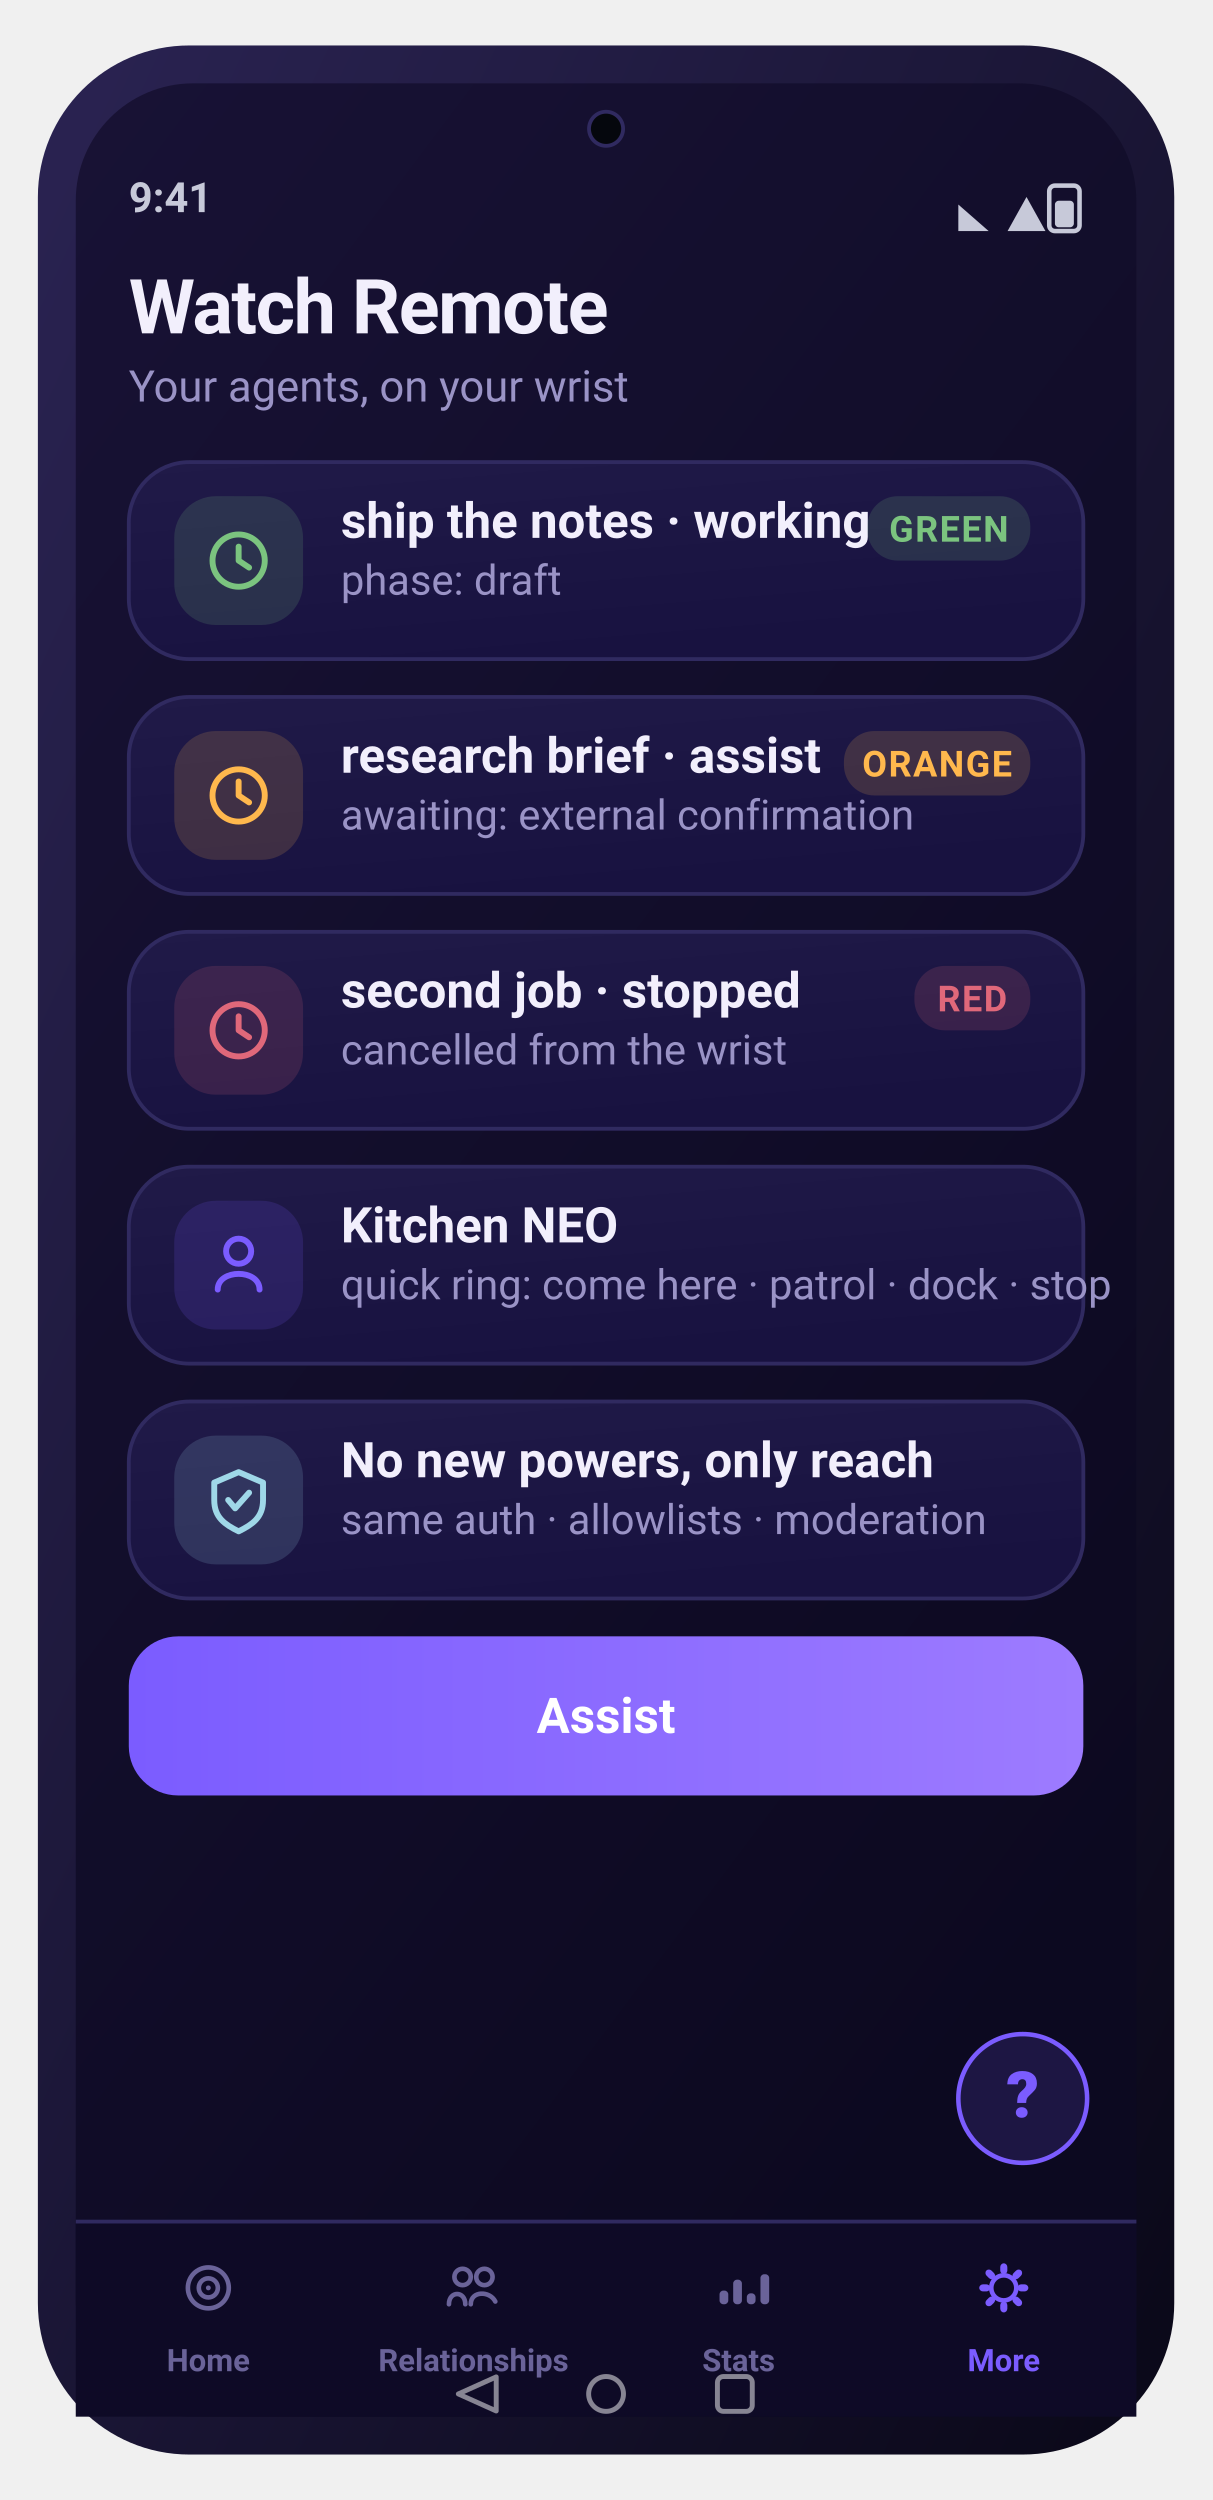
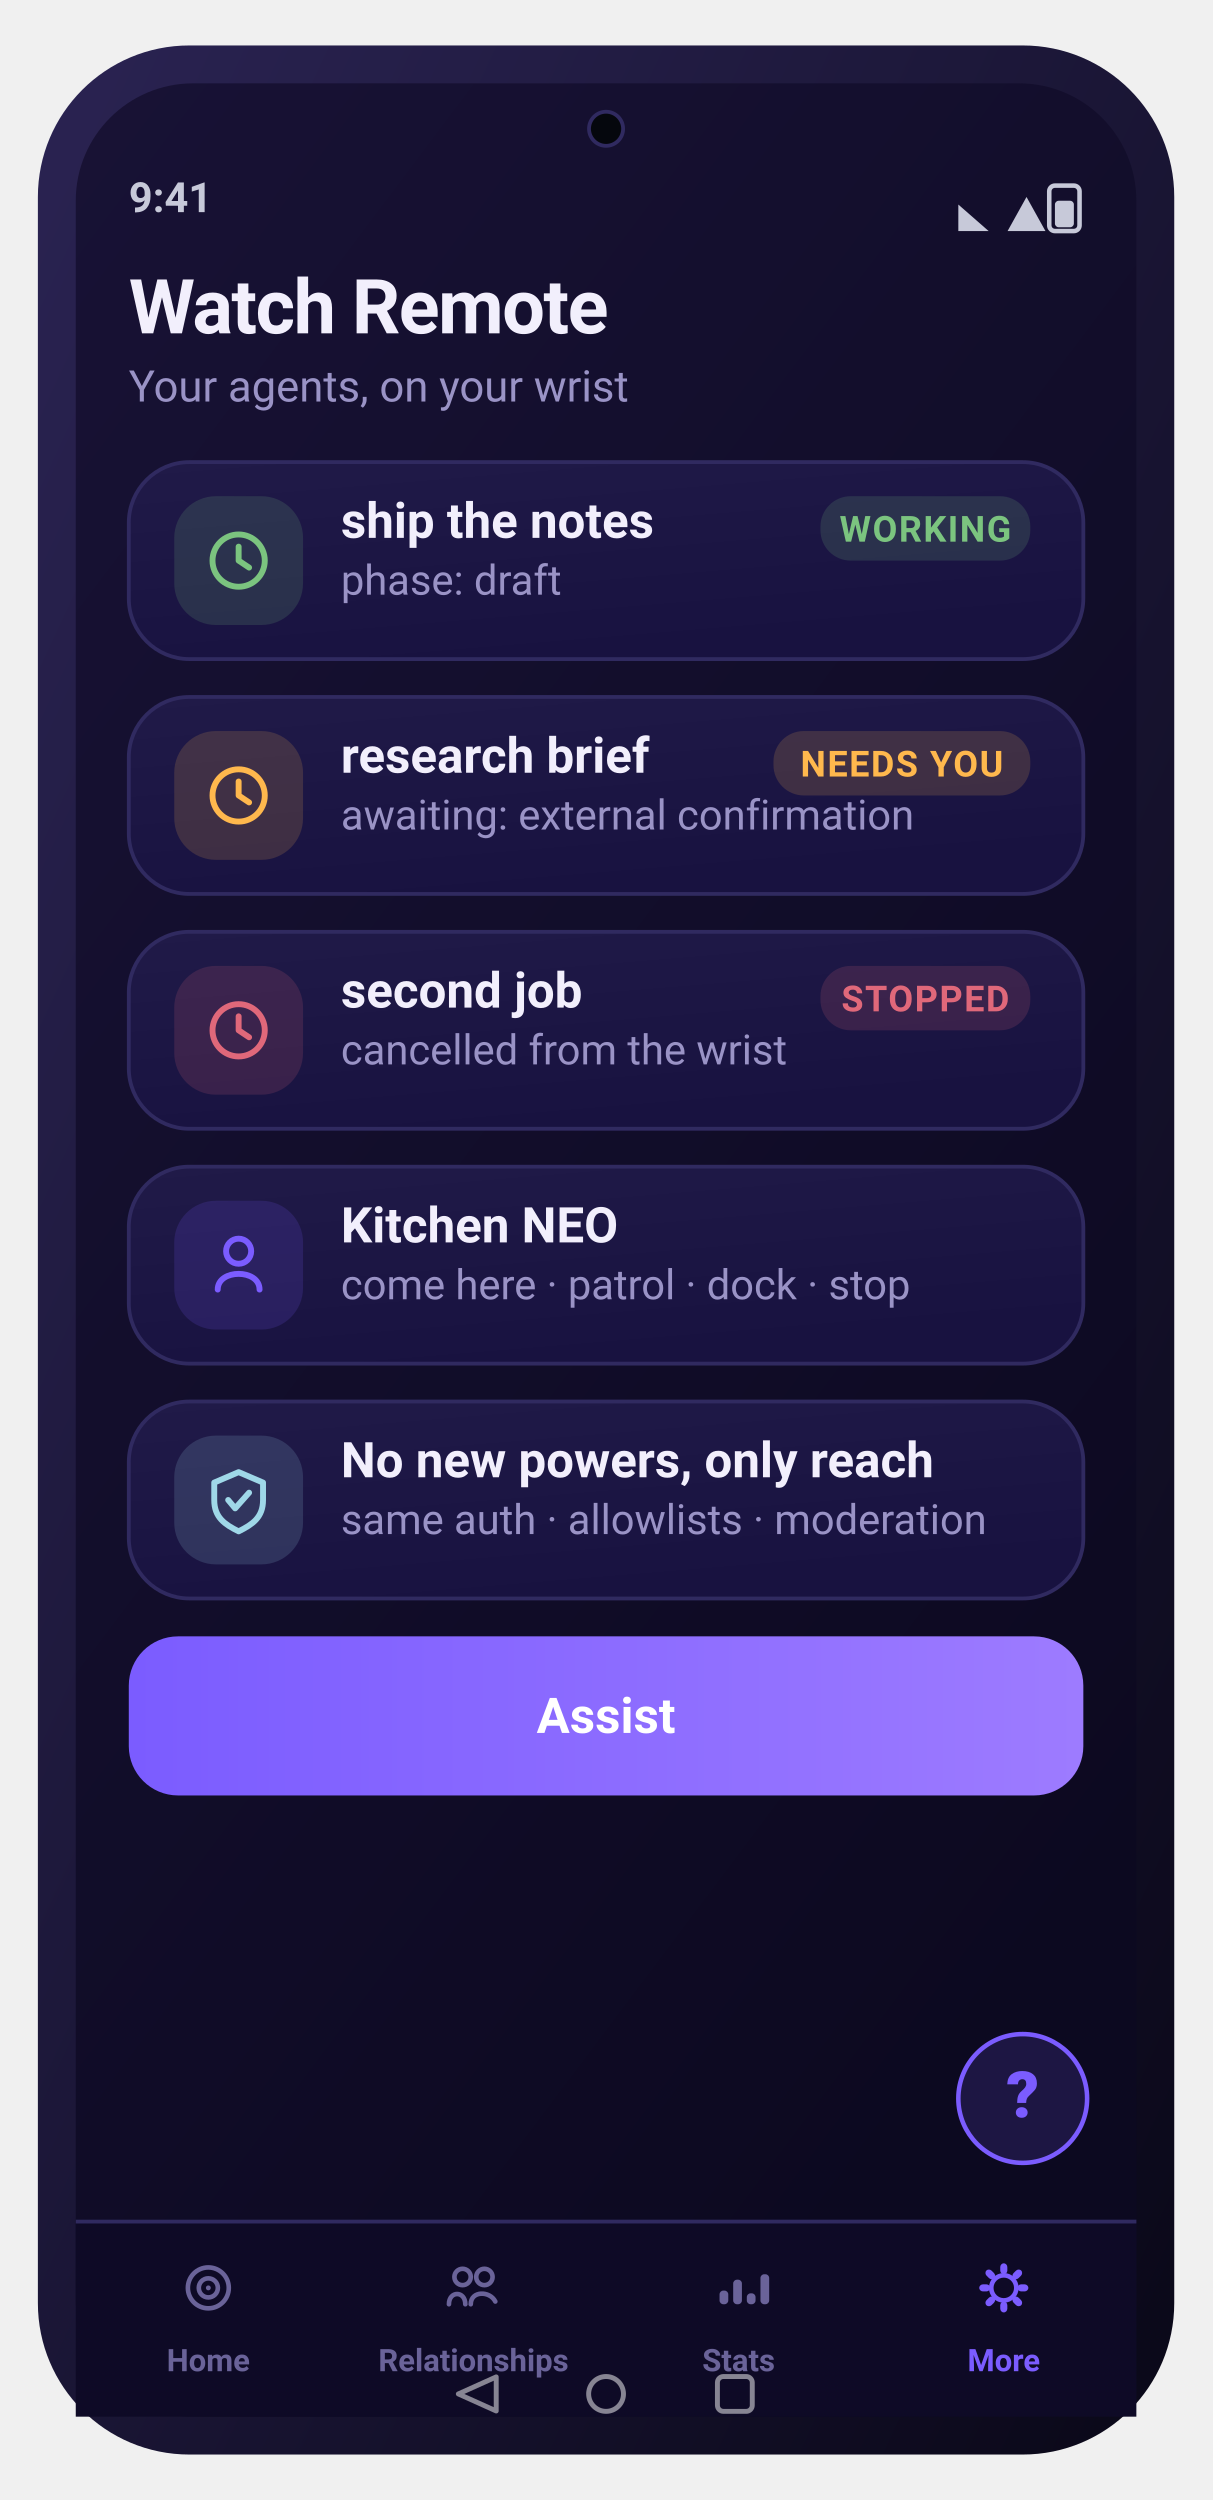
<svg xmlns="http://www.w3.org/2000/svg" width="320" height="660" viewBox="0 0 320 660" role="img" aria-label="Watch Remote screen">
  <defs>
    <linearGradient id="gScr" x1="0" y1="0" x2="0.6" y2="1">
      <stop offset="0" stop-color="#181235" />
      <stop offset="1" stop-color="#0c0920" />
    </linearGradient>
    <linearGradient id="gFrame" x1="0" y1="0" x2="1" y2="1">
      <stop offset="0" stop-color="#2a2352" />
      <stop offset="1" stop-color="#0a0818" />
    </linearGradient>
    <linearGradient id="gCard" x1="0" y1="0" x2="0.4" y2="1">
      <stop offset="0" stop-color="#201a48" />
      <stop offset="1" stop-color="#181240" />
    </linearGradient>
    <linearGradient id="gBrand" x1="0" y1="0" x2="1" y2="0">
      <stop offset="0" stop-color="#7b5cff" />
      <stop offset="1" stop-color="#9d7bff" />
    </linearGradient>
    <linearGradient id="gAmber" x1="0" y1="0" x2="1" y2="0">
      <stop offset="0" stop-color="#ffb84d" />
      <stop offset="1" stop-color="#ffd27a" />
    </linearGradient>
    <linearGradient id="mV" x1="0" y1="0" x2="1" y2="0">
      <stop offset="0" stop-color="#7b5cff" />
      <stop offset="1" stop-color="#9d7bff" />
    </linearGradient>
    <linearGradient id="mA" x1="0" y1="0" x2="1" y2="0">
      <stop offset="0" stop-color="#ffb84d" />
      <stop offset="1" stop-color="#ff9f45" />
    </linearGradient>
    <linearGradient id="mG" x1="0" y1="0" x2="1" y2="0">
      <stop offset="0" stop-color="#5fb87a" />
      <stop offset="1" stop-color="#7bc47f" />
    </linearGradient>
    <linearGradient id="mC" x1="0" y1="0" x2="1" y2="0">
      <stop offset="0" stop-color="#6bb6d6" />
      <stop offset="1" stop-color="#9fd8e8" />
    </linearGradient>
    <radialGradient id="orb" cx="36%" cy="30%" r="78%">
      <stop offset="0" stop-color="#d9ccff" />
      <stop offset="38%" stop-color="#7b5cff" />
      <stop offset="78%" stop-color="#3f3bc0" />
      <stop offset="100%" stop-color="#140f34" />
    </radialGradient>
    <radialGradient id="glow" cx="50%" cy="50%" r="50%">
      <stop offset="0" stop-color="#7bc47f" stop-opacity="0.5" />
      <stop offset="1" stop-color="#7bc47f" stop-opacity="0" />
    </radialGradient>
  </defs>
  <rect x="10.0" y="12.0" width="300.0" height="636.0" rx="40" fill="url(#gFrame)" />
  <rect x="20.0" y="22.0" width="280.0" height="616.0" rx="31" fill="url(#gScr)" />
  <circle cx="160.0" cy="34" r="4.5" fill="#05070d" />
  <circle cx="160.0" cy="34" r="4.5" fill="none" stroke="#302a60" stroke-width="1" />
  <text x="34.0" y="56.0" font-family="-apple-system,BlinkMacSystemFont,'SF Pro Display','SF Pro Text','Segoe UI',Roboto,system-ui,sans-serif" font-size="11" font-weight="600" fill="#c7c9d9" text-anchor="start">9:41</text>
  <rect x="277.0" y="49.0" width="8.0" height="12.0" rx="1.5" fill="none" stroke="#c7c9d9" stroke-width="1.2" />
  <rect x="278.5" y="53.0" width="5.0" height="7.0" rx="1" fill="#c7c9d9" />
  <path d="M266 61 L271 52 L276 61 Z" fill="#c7c9d9" />
  <path d="M253 61 L253 54 L261 61 Z" fill="#c7c9d9" />
  <text x="34.0" y="88.0" font-family="-apple-system,BlinkMacSystemFont,'SF Pro Display','SF Pro Text','Segoe UI',Roboto,system-ui,sans-serif" font-size="20" font-weight="700" fill="#f2effc" text-anchor="start" letter-spacing="-0.4">Watch Remote</text>
  <text x="34.0" y="106.0" font-family="-apple-system,BlinkMacSystemFont,'SF Pro Display','SF Pro Text','Segoe UI',Roboto,system-ui,sans-serif" font-size="11.5" font-weight="400" fill="#9a93c6" text-anchor="start">Your agents, on your wrist</text>
  <rect x="34.0" y="122.0" width="252.0" height="52.0" rx="16" fill="url(#gCard)" stroke="#302a60" stroke-width="1" />
  <rect x="46.0" y="131.0" width="34.0" height="34.0" rx="11" fill="rgba(123,196,127,0.16)" />
  <circle cx="63" cy="148.0" r="6.9" fill="none" stroke="#7bc47f" stroke-width="1.56" stroke-linecap="round" stroke-linejoin="round" />
  <path d="M63 144.32 v3.68 l2.76 1.84" fill="none" stroke="#7bc47f" stroke-width="1.56" stroke-linecap="round" stroke-linejoin="round" />
-   <text x="90.0" y="142.0" font-family="-apple-system,BlinkMacSystemFont,'SF Pro Display','SF Pro Text','Segoe UI',Roboto,system-ui,sans-serif" font-size="13" font-weight="600" fill="#f2effc" text-anchor="start">ship the notes · working</text>
+   <text x="90.0" y="142.0" font-family="-apple-system,BlinkMacSystemFont,'SF Pro Display','SF Pro Text','Segoe UI',Roboto,system-ui,sans-serif" font-size="13" font-weight="600" fill="#f2effc" text-anchor="start">ship the notes</text>
  <text x="90.0" y="157.0" font-family="-apple-system,BlinkMacSystemFont,'SF Pro Display','SF Pro Text','Segoe UI',Roboto,system-ui,sans-serif" font-size="11" font-weight="400" fill="#9a93c6" text-anchor="start">phase: draft</text>
-   <rect x="229.0" y="131.0" width="43.0" height="17.0" rx="8" fill="rgba(123,196,127,0.16)" />
-   <text x="250.5" y="143.0" font-family="-apple-system,BlinkMacSystemFont,'SF Pro Display','SF Pro Text','Segoe UI',Roboto,system-ui,sans-serif" font-size="9.5" font-weight="700" fill="#7bc47f" text-anchor="middle" letter-spacing="0.4">GREEN</text>
+   <rect x="216.6" y="131.0" width="55.4" height="17.0" rx="8" fill="rgba(123,196,127,0.16)" />
+   <text x="244.3" y="143.0" font-family="-apple-system,BlinkMacSystemFont,'SF Pro Display','SF Pro Text','Segoe UI',Roboto,system-ui,sans-serif" font-size="9.5" font-weight="700" fill="#7bc47f" text-anchor="middle" letter-spacing="0.4">WORKING</text>
  <rect x="34.0" y="184.0" width="252.0" height="52.0" rx="16" fill="url(#gCard)" stroke="#302a60" stroke-width="1" />
  <rect x="46.0" y="193.0" width="34.0" height="34.0" rx="11" fill="rgba(255,184,77,0.16)" />
  <circle cx="63" cy="210.0" r="6.9" fill="none" stroke="#ffb84d" stroke-width="1.56" stroke-linecap="round" stroke-linejoin="round" />
  <path d="M63 206.32 v3.68 l2.76 1.84" fill="none" stroke="#ffb84d" stroke-width="1.56" stroke-linecap="round" stroke-linejoin="round" />
-   <text x="90.0" y="204.0" font-family="-apple-system,BlinkMacSystemFont,'SF Pro Display','SF Pro Text','Segoe UI',Roboto,system-ui,sans-serif" font-size="13" font-weight="600" fill="#f2effc" text-anchor="start">research brief · assist</text>
+   <text x="90.0" y="204.0" font-family="-apple-system,BlinkMacSystemFont,'SF Pro Display','SF Pro Text','Segoe UI',Roboto,system-ui,sans-serif" font-size="13" font-weight="600" fill="#f2effc" text-anchor="start">research brief</text>
  <text x="90.0" y="219.0" font-family="-apple-system,BlinkMacSystemFont,'SF Pro Display','SF Pro Text','Segoe UI',Roboto,system-ui,sans-serif" font-size="11" font-weight="400" fill="#9a93c6" text-anchor="start">awaiting: external confirmation</text>
-   <rect x="222.8" y="193.0" width="49.2" height="17.0" rx="8" fill="rgba(255,184,77,0.16)" />
-   <text x="247.4" y="205.0" font-family="-apple-system,BlinkMacSystemFont,'SF Pro Display','SF Pro Text','Segoe UI',Roboto,system-ui,sans-serif" font-size="9.5" font-weight="700" fill="#ffb84d" text-anchor="middle" letter-spacing="0.4">ORANGE</text>
+   <rect x="204.2" y="193.0" width="67.8" height="17.0" rx="8" fill="rgba(255,184,77,0.16)" />
+   <text x="238.1" y="205.0" font-family="-apple-system,BlinkMacSystemFont,'SF Pro Display','SF Pro Text','Segoe UI',Roboto,system-ui,sans-serif" font-size="9.5" font-weight="700" fill="#ffb84d" text-anchor="middle" letter-spacing="0.4">NEEDS YOU</text>
  <rect x="34.0" y="246.0" width="252.0" height="52.0" rx="16" fill="url(#gCard)" stroke="#302a60" stroke-width="1" />
  <rect x="46.0" y="255.0" width="34.0" height="34.0" rx="11" fill="rgba(224,104,122,0.16)" />
  <circle cx="63" cy="272.0" r="6.9" fill="none" stroke="#e0687a" stroke-width="1.56" stroke-linecap="round" stroke-linejoin="round" />
  <path d="M63 268.32 v3.68 l2.76 1.84" fill="none" stroke="#e0687a" stroke-width="1.56" stroke-linecap="round" stroke-linejoin="round" />
-   <text x="90.0" y="266.0" font-family="-apple-system,BlinkMacSystemFont,'SF Pro Display','SF Pro Text','Segoe UI',Roboto,system-ui,sans-serif" font-size="13" font-weight="600" fill="#f2effc" text-anchor="start">second job · stopped</text>
+   <text x="90.0" y="266.0" font-family="-apple-system,BlinkMacSystemFont,'SF Pro Display','SF Pro Text','Segoe UI',Roboto,system-ui,sans-serif" font-size="13" font-weight="600" fill="#f2effc" text-anchor="start">second job</text>
  <text x="90.0" y="281.0" font-family="-apple-system,BlinkMacSystemFont,'SF Pro Display','SF Pro Text','Segoe UI',Roboto,system-ui,sans-serif" font-size="11" font-weight="400" fill="#9a93c6" text-anchor="start">cancelled from the wrist</text>
-   <rect x="241.4" y="255.0" width="30.6" height="17.0" rx="8" fill="rgba(224,104,122,0.16)" />
-   <text x="256.7" y="267.0" font-family="-apple-system,BlinkMacSystemFont,'SF Pro Display','SF Pro Text','Segoe UI',Roboto,system-ui,sans-serif" font-size="9.5" font-weight="700" fill="#e0687a" text-anchor="middle" letter-spacing="0.4">RED</text>
+   <rect x="216.6" y="255.0" width="55.4" height="17.0" rx="8" fill="rgba(224,104,122,0.16)" />
+   <text x="244.3" y="267.0" font-family="-apple-system,BlinkMacSystemFont,'SF Pro Display','SF Pro Text','Segoe UI',Roboto,system-ui,sans-serif" font-size="9.5" font-weight="700" fill="#e0687a" text-anchor="middle" letter-spacing="0.4">STOPPED</text>
  <rect x="34.0" y="308.0" width="252.0" height="52.0" rx="16" fill="url(#gCard)" stroke="#302a60" stroke-width="1" />
  <rect x="46.0" y="317.0" width="34.0" height="34.0" rx="11" fill="rgba(123,92,255,0.16)" />
  <circle cx="63" cy="330.32" r="3.312" fill="none" stroke="#7b5cff" stroke-width="1.56" stroke-linecap="round" stroke-linejoin="round" />
  <path d="M57.48 340.44 c0 -5.52 11.04 -5.52 11.04 0" fill="none" stroke="#7b5cff" stroke-width="1.56" stroke-linecap="round" stroke-linejoin="round" />
  <text x="90.0" y="328.0" font-family="-apple-system,BlinkMacSystemFont,'SF Pro Display','SF Pro Text','Segoe UI',Roboto,system-ui,sans-serif" font-size="13" font-weight="600" fill="#f2effc" text-anchor="start">Kitchen NEO</text>
-   <text x="90.0" y="343.0" font-family="-apple-system,BlinkMacSystemFont,'SF Pro Display','SF Pro Text','Segoe UI',Roboto,system-ui,sans-serif" font-size="11" font-weight="400" fill="#9a93c6" text-anchor="start">quick ring: come here · patrol · dock · stop</text>
+   <text x="90.0" y="343.0" font-family="-apple-system,BlinkMacSystemFont,'SF Pro Display','SF Pro Text','Segoe UI',Roboto,system-ui,sans-serif" font-size="11" font-weight="400" fill="#9a93c6" text-anchor="start">come here · patrol · dock · stop</text>
  <rect x="34.0" y="370.0" width="252.0" height="52.0" rx="16" fill="url(#gCard)" stroke="#302a60" stroke-width="1" />
  <rect x="46.0" y="379.0" width="34.0" height="34.0" rx="11" fill="rgba(159,216,232,0.16)" />
  <path d="M63 388.64 l6.44 2.76 v4.6 c0 4.6 -2.76 6.44 -6.44 8.28 c-3.68 -1.84 -6.44 -3.68 -6.44 -8.28 v-4.6 Z" fill="none" stroke="#9fd8e8" stroke-width="1.56" stroke-linecap="round" stroke-linejoin="round" />
  <path d="M60.24 396.0 l1.84 2.208 3.68 -4.14" fill="none" stroke="#9fd8e8" stroke-width="1.56" stroke-linecap="round" stroke-linejoin="round" />
  <text x="90.0" y="390.0" font-family="-apple-system,BlinkMacSystemFont,'SF Pro Display','SF Pro Text','Segoe UI',Roboto,system-ui,sans-serif" font-size="13" font-weight="600" fill="#f2effc" text-anchor="start">No new powers, only reach</text>
  <text x="90.0" y="405.0" font-family="-apple-system,BlinkMacSystemFont,'SF Pro Display','SF Pro Text','Segoe UI',Roboto,system-ui,sans-serif" font-size="11" font-weight="400" fill="#9a93c6" text-anchor="start">same auth · allowlists · moderation</text>
  <rect x="34.0" y="432.0" width="252.0" height="42.0" rx="13" fill="url(#gBrand)" />
  <text x="160.0" y="457.5" font-family="-apple-system,BlinkMacSystemFont,'SF Pro Display','SF Pro Text','Segoe UI',Roboto,system-ui,sans-serif" font-size="13" font-weight="700" fill="#fff" text-anchor="middle">Assist</text>
  <rect x="20.0" y="586.0" width="280.0" height="52.0" rx="0" fill="#0e0a26" />
  <rect x="20" y="586" width="280" height="1" fill="#302a60" />
  <circle cx="55.0" cy="604" r="5.4" fill="none" stroke="#6a6399" stroke-width="1.22" stroke-linecap="round" stroke-linejoin="round" />
  <circle cx="55.0" cy="604" r="2.52" fill="none" stroke="#6a6399" stroke-width="1.22" stroke-linecap="round" stroke-linejoin="round" />
  <circle cx="55.0" cy="604" r="0.648" fill="#6a6399" />
  <text x="55.0" y="626.0" font-family="-apple-system,BlinkMacSystemFont,'SF Pro Display','SF Pro Text','Segoe UI',Roboto,system-ui,sans-serif" font-size="8.2" font-weight="600" fill="#6a6399" text-anchor="middle">Home</text>
  <circle cx="122.12" cy="601.12" r="2.16" fill="none" stroke="#6a6399" stroke-width="1.22" stroke-linecap="round" stroke-linejoin="round" />
  <circle cx="127.88" cy="601.12" r="2.16" fill="none" stroke="#6a6399" stroke-width="1.22" stroke-linecap="round" stroke-linejoin="round" />
  <path d="M118.52 608.32 c0 -3.6 4.32 -3.6 4.32 0 M124.28 608.32 c0 -3.6 5.04 -3.6 6.48 -0.72" fill="none" stroke="#6a6399" stroke-width="1.22" stroke-linecap="round" stroke-linejoin="round" />
  <text x="125.0" y="626.0" font-family="-apple-system,BlinkMacSystemFont,'SF Pro Display','SF Pro Text','Segoe UI',Roboto,system-ui,sans-serif" font-size="8.2" font-weight="600" fill="#6a6399" text-anchor="middle">Relationships</text>
  <rect x="189.96" y="604.72" width="2.304" height="3.6" rx="1" fill="#6a6399" />
  <rect x="193.56" y="601.84" width="2.304" height="6.48" rx="1" fill="#6a6399" />
  <rect x="197.16" y="605.44" width="2.304" height="2.88" rx="1" fill="#6a6399" />
  <rect x="200.76" y="600.4" width="2.304" height="7.92" rx="1" fill="#6a6399" />
  <text x="195.0" y="626.0" font-family="-apple-system,BlinkMacSystemFont,'SF Pro Display','SF Pro Text','Segoe UI',Roboto,system-ui,sans-serif" font-size="8.2" font-weight="600" fill="#6a6399" text-anchor="middle">Stats</text>
  <rect x="264.064" y="597.52" width="1.872" height="2.88" rx="1" transform="rotate(0 265.0 604)" fill="#7b5cff" />
  <rect x="264.064" y="597.52" width="1.872" height="2.88" rx="1" transform="rotate(45 265.0 604)" fill="#7b5cff" />
  <rect x="264.064" y="597.52" width="1.872" height="2.88" rx="1" transform="rotate(90 265.0 604)" fill="#7b5cff" />
  <rect x="264.064" y="597.52" width="1.872" height="2.88" rx="1" transform="rotate(135 265.0 604)" fill="#7b5cff" />
  <rect x="264.064" y="597.52" width="1.872" height="2.88" rx="1" transform="rotate(180 265.0 604)" fill="#7b5cff" />
  <rect x="264.064" y="597.52" width="1.872" height="2.88" rx="1" transform="rotate(225 265.0 604)" fill="#7b5cff" />
  <rect x="264.064" y="597.52" width="1.872" height="2.88" rx="1" transform="rotate(270 265.0 604)" fill="#7b5cff" />
  <rect x="264.064" y="597.52" width="1.872" height="2.88" rx="1" transform="rotate(315 265.0 604)" fill="#7b5cff" />
  <circle cx="265.0" cy="604" r="3.312" fill="none" stroke="#7b5cff" stroke-width="1.22" stroke-linecap="round" stroke-linejoin="round" />
  <text x="265.0" y="626.0" font-family="-apple-system,BlinkMacSystemFont,'SF Pro Display','SF Pro Text','Segoe UI',Roboto,system-ui,sans-serif" font-size="8.2" font-weight="600" fill="#7b5cff" text-anchor="middle">More</text>
  <circle cx="270" cy="554" r="17" fill="rgba(123,92,255,0.16)" stroke="#7b5cff" stroke-width="1.2" />
  <text x="270.0" y="559.0" font-family="-apple-system,BlinkMacSystemFont,'SF Pro Display','SF Pro Text','Segoe UI',Roboto,system-ui,sans-serif" font-size="17" font-weight="800" fill="#7b5cff" text-anchor="middle">?</text>
  <path d="M131.0 627.5 L121.0 632 L131.0 636.5 Z" fill="none" stroke="rgba(255,255,255,0.5)" stroke-width="1.3" stroke-linejoin="round" />
  <circle cx="160.0" cy="632" r="4.6" fill="none" stroke="rgba(255,255,255,0.5)" stroke-width="1.3" />
  <rect x="189.4" y="627.4" width="9.2" height="9.2" rx="1.6" fill="none" stroke="rgba(255,255,255,0.5)" stroke-width="1.3" />
</svg>
